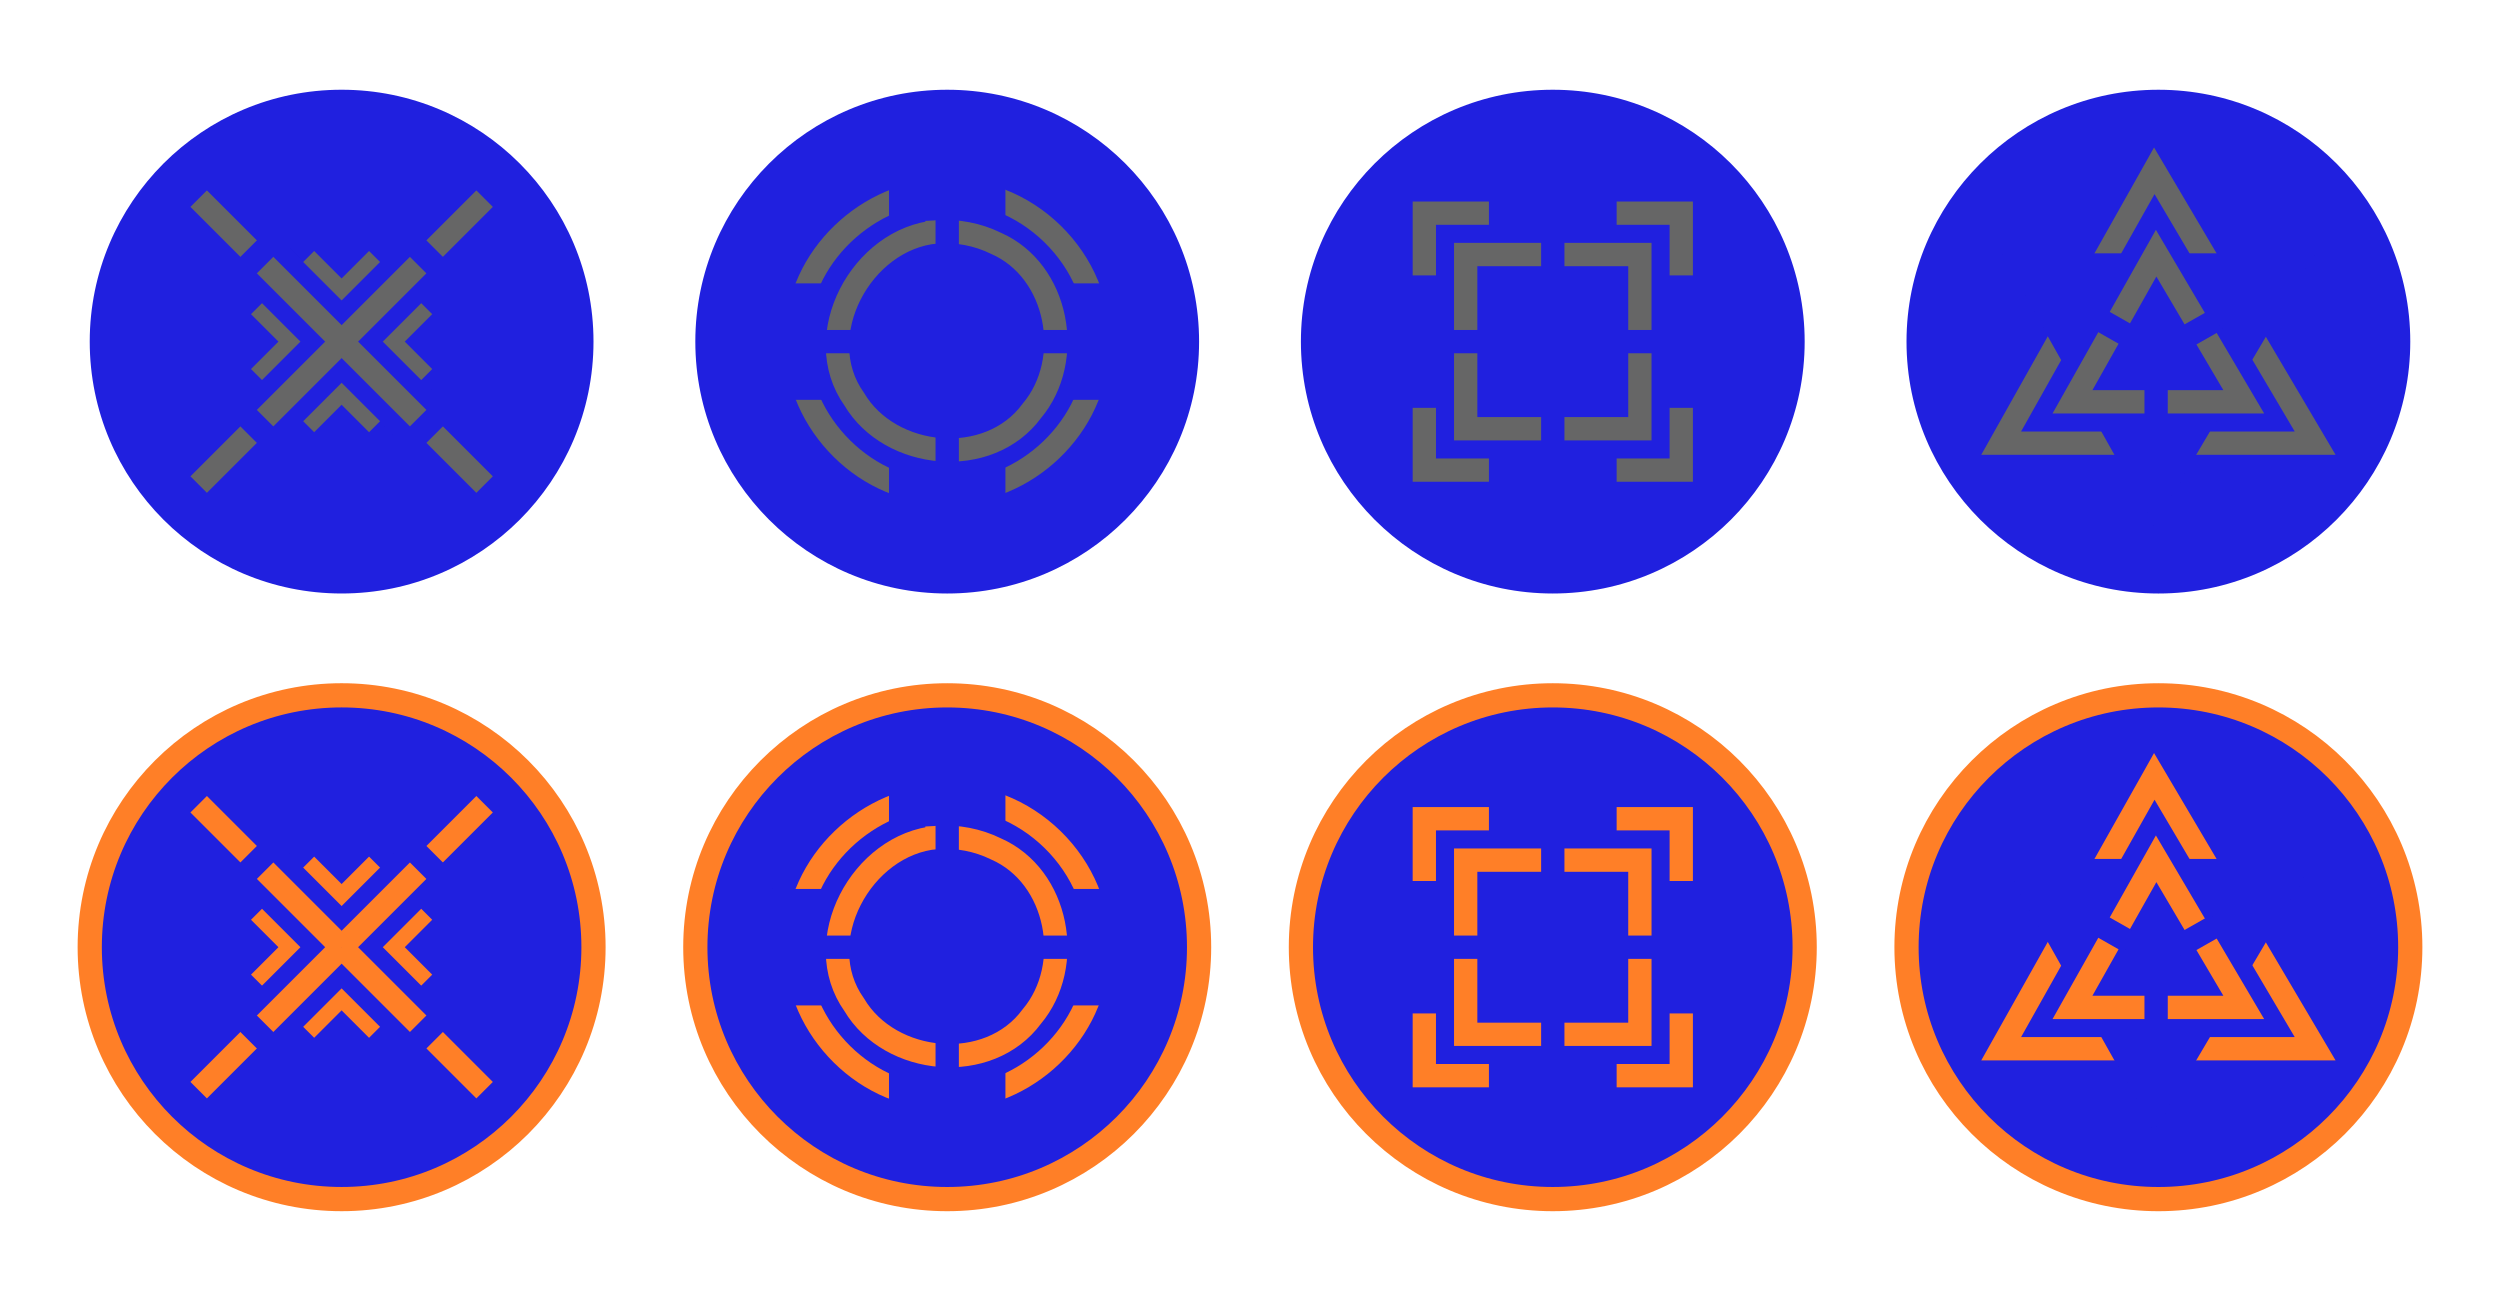
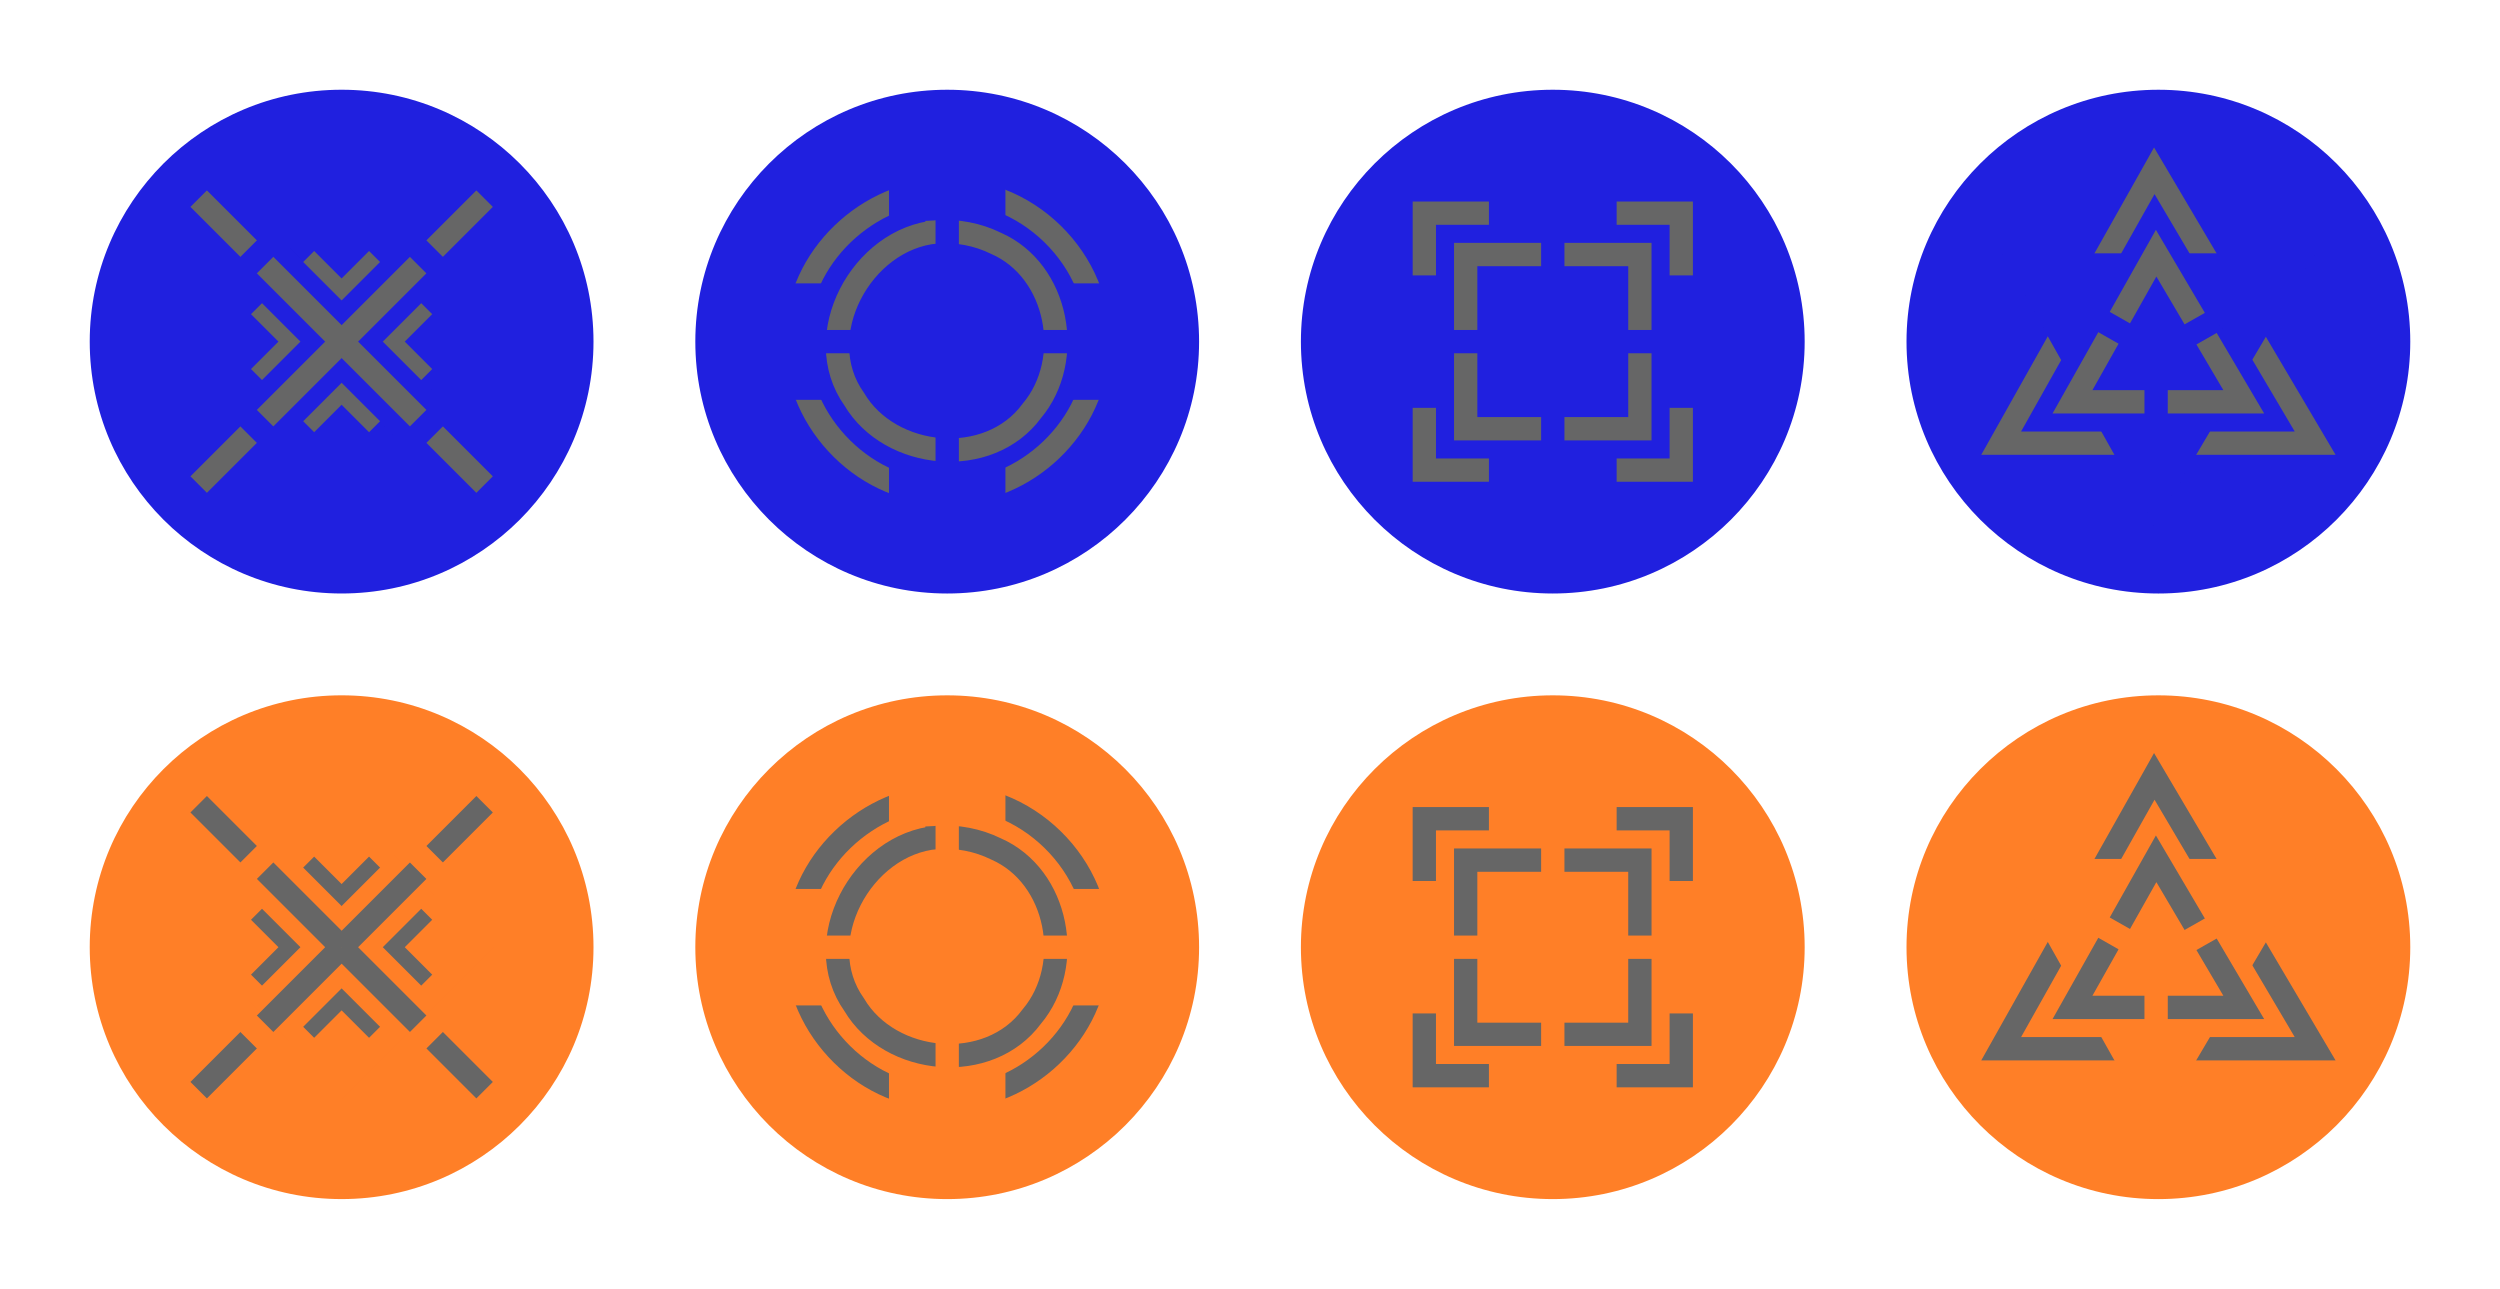
<svg xmlns="http://www.w3.org/2000/svg" width="321.994mm" height="165.997mm" viewBox="0 0 321.994 165.997" version="1.1" id="svg5">
  <defs id="defs2">
    <linearGradient id="linearGradient8705">
      <stop style="stop-color:#0000ff;stop-opacity:1;" offset="0" id="stop8703" />
    </linearGradient>
    <linearGradient id="linearGradient8655">
      <stop style="stop-color:#0000ff;stop-opacity:1;" offset="0" id="stop8653" />
    </linearGradient>
    <linearGradient id="linearGradient8629">
      <stop style="stop-color:#0000ff;stop-opacity:1;" offset="0" id="stop8627" />
    </linearGradient>
    <linearGradient id="linearGradient8541">
      <stop style="stop-color:#000000;stop-opacity:1;" offset="0" id="stop8539" />
    </linearGradient>
  </defs>
  <style type="text/css" id="style2">
	.st0{fill:#61E0DF;}
	.st1{fill:#3ED8D2;}
</style>
  <style type="text/css" id="style2-5">
	.st0{fill:#3ED8D2;}
	.st1{fill:#61E0DF;}
	.st2{opacity:8.000000e-002;}
</style>
  <g id="g286" transform="matrix(3.897851,0,0,3.897851,-698.3433,-328.8347)">
    <g id="g258" transform="translate(31.05836,37.90822)">
-       <circle style="opacity:1;fill:#2020df;fill-opacity:1;stroke:#ff7f27;stroke-width:0.8;stroke-miterlimit:4;stroke-dasharray:none;stroke-opacity:1" id="circle254" cx="219.423" cy="77.754" r="8.323" />
+       <circle style="opacity:1;fill:#ff7f27;fill-opacity:1;stroke:none;stroke-width:0.8;stroke-miterlimit:4;stroke-dasharray:none;stroke-opacity:1" id="circle254" cx="219.423" cy="77.754" r="8.323" />
      <g id="g988" style="display:inline" transform="translate(-0.00529057)">
-         <path id="path256" style="fill:none;stroke:#ff7f27;stroke-width:0.77;stroke-linecap:butt;stroke-linejoin:miter;stroke-miterlimit:4;stroke-dasharray:none;stroke-opacity:1" d="m 219.178,72.314 c -1.653,2.927 -3.297,5.863 -4.945,8.795 3.458,0 6.917,0 10.375,0 -1.772,-2.999 -3.542,-5.999 -5.314,-8.998 -0.038,0.068 -0.077,0.135 -0.115,0.203 z" />
-         <path id="path948" style="fill:#2020df;fill-opacity:1;stroke:none;stroke-width:0.77;stroke-linecap:butt;stroke-linejoin:miter;stroke-miterlimit:4;stroke-dasharray:none;stroke-opacity:1" d="m 214.346,75.039 c 1.648,2.933 3.296,5.867 4.947,8.799 1.77,-3.001 3.543,-6.001 5.314,-9.002 -3.458,0 -6.915,-10e-7 -10.373,0 0.037,0.068 0.074,0.135 0.111,0.203 z" />
+         <path id="path256" style="fill:none;stroke:#666666;stroke-width:0.77;stroke-linecap:butt;stroke-linejoin:miter;stroke-miterlimit:4;stroke-dasharray:none;stroke-opacity:1" d="m 219.178,72.314 c -1.653,2.927 -3.297,5.863 -4.945,8.795 3.458,0 6.917,0 10.375,0 -1.772,-2.999 -3.542,-5.999 -5.314,-8.998 -0.038,0.068 -0.077,0.135 -0.115,0.203 z" />
+         <path id="path948" style="fill:#ff7f27;fill-opacity:1;stroke:none;stroke-width:0.77;stroke-linecap:butt;stroke-linejoin:miter;stroke-miterlimit:4;stroke-dasharray:none;stroke-opacity:1" d="m 214.346,75.039 c 1.648,2.933 3.296,5.867 4.947,8.799 1.77,-3.001 3.543,-6.001 5.314,-9.002 -3.458,0 -6.915,-10e-7 -10.373,0 0.037,0.068 0.074,0.135 0.111,0.203 z" />
      </g>
      <g id="g1464" transform="translate(0.01965363)">
-         <path id="path990" style="fill:none;stroke:#ff7f27;stroke-width:0.77;stroke-linecap:butt;stroke-linejoin:miter;stroke-miterlimit:4;stroke-dasharray:none;stroke-opacity:1" d="m 216.566,79.742 c 1.886,0 3.772,-10e-7 5.658,0 -0.965,-1.637 -1.93,-3.273 -2.895,-4.91 -0.921,1.637 -1.842,3.273 -2.764,4.91 z" />
-         <path style="fill:none;stroke:#2020df;stroke-width:0.77;stroke-linecap:butt;stroke-linejoin:miter;stroke-miterlimit:4;stroke-dasharray:none;stroke-opacity:1" d="m 217.403,76.991 1.034,0.588" id="path1323" />
-         <path style="fill:none;stroke:#2020df;stroke-width:0.77;stroke-linecap:butt;stroke-linejoin:miter;stroke-miterlimit:4;stroke-dasharray:none;stroke-opacity:1" d="m 219.978,77.792 1.353,-0.769" id="path1325" />
-         <path style="fill:none;stroke:#2020df;stroke-width:0.77;stroke-linecap:butt;stroke-linejoin:miter;stroke-miterlimit:4;stroke-dasharray:none;stroke-opacity:1" d="m 219.328,78.911 v 2.017" id="path1327" />
+         <path id="path990" style="fill:none;stroke:#666666;stroke-width:0.77;stroke-linecap:butt;stroke-linejoin:miter;stroke-miterlimit:4;stroke-dasharray:none;stroke-opacity:1" d="m 216.566,79.742 c 1.886,0 3.772,-10e-7 5.658,0 -0.965,-1.637 -1.93,-3.273 -2.895,-4.91 -0.921,1.637 -1.842,3.273 -2.764,4.91 z" />
+         <path style="fill:none;stroke:#ff7f27;stroke-width:0.77;stroke-linecap:butt;stroke-linejoin:miter;stroke-miterlimit:4;stroke-dasharray:none;stroke-opacity:1" d="m 217.403,76.991 1.034,0.588" id="path1323" />
+         <path style="fill:none;stroke:#ff7f27;stroke-width:0.77;stroke-linecap:butt;stroke-linejoin:miter;stroke-miterlimit:4;stroke-dasharray:none;stroke-opacity:1" d="m 219.978,77.792 1.353,-0.769" id="path1325" />
+         <path style="fill:none;stroke:#ff7f27;stroke-width:0.77;stroke-linecap:butt;stroke-linejoin:miter;stroke-miterlimit:4;stroke-dasharray:none;stroke-opacity:1" d="m 219.328,78.911 v 2.017" id="path1327" />
      </g>
    </g>
    <g id="g264" transform="translate(30.06912,19.06706)">
-       <circle style="opacity:1;fill:#2020df;fill-opacity:1;stroke:#ff7f27;stroke-width:0.8;stroke-miterlimit:4;stroke-dasharray:none;stroke-opacity:1" id="circle260" cx="200.401" cy="96.595" r="8.323" />
+       <circle style="opacity:1;fill:#ff7f27;fill-opacity:1;stroke:none;stroke-width:0.8;stroke-miterlimit:4;stroke-dasharray:none;stroke-opacity:1" id="circle260" cx="200.401" cy="96.595" r="8.323" />
      <g id="g1601">
-         <path id="rect262" style="fill:none;stroke:#ff7f27;stroke-width:0.77;stroke-miterlimit:4;stroke-dasharray:none;stroke-opacity:1" d="m 196.156,92.486 c 0,2.785 0,5.569 0,8.354 2.83,0 5.66,0 8.49,0 0,-2.83 0,-5.66 0,-8.49 -2.83,0 -5.66,0 -8.49,0 v 0.1 z" />
-         <rect style="fill:#2020df;fill-opacity:1;stroke:#2020df;stroke-width:0.528;stroke-miterlimit:4;stroke-dasharray:none;stroke-opacity:1" id="rect1522" width="10.262" height="3.848" x="195.27" y="94.671" />
-         <rect style="fill:#2020df;fill-opacity:1;stroke:#2020df;stroke-width:0.372;stroke-miterlimit:4;stroke-dasharray:none;stroke-opacity:1" id="rect1560" width="3.848" height="10.262" x="198.477" y="91.464" />
+         <path id="rect262" style="fill:none;stroke:#666666;stroke-width:0.77;stroke-miterlimit:4;stroke-dasharray:none;stroke-opacity:1" d="m 196.156,92.486 c 0,2.785 0,5.569 0,8.354 2.83,0 5.66,0 8.49,0 0,-2.83 0,-5.66 0,-8.49 -2.83,0 -5.66,0 -8.49,0 v 0.1 z" />
+         <rect style="fill:#ff7f27;fill-opacity:1;stroke:#ff7f27;stroke-width:0.528;stroke-miterlimit:4;stroke-dasharray:none;stroke-opacity:1" id="rect1522" width="10.262" height="3.848" x="195.27" y="94.671" />
+         <rect style="fill:#ff7f27;fill-opacity:1;stroke:#ff7f27;stroke-width:0.372;stroke-miterlimit:4;stroke-dasharray:none;stroke-opacity:1" id="rect1560" width="3.848" height="10.262" x="198.477" y="91.464" />
      </g>
      <g id="g1720">
-         <path id="rect1603" style="fill:none;stroke:#ff7f27;stroke-width:0.77;stroke-miterlimit:4;stroke-dasharray:none;stroke-opacity:1" d="m 197.523,99.473 c 1.919,0 3.837,0 5.756,0 0,-1.919 0,-3.837 0,-5.756 -1.919,0 -3.837,0 -5.756,0 0,1.919 0,3.837 0,5.756 z" />
-         <path style="fill:none;stroke:#2020df;stroke-width:0.77;stroke-linecap:butt;stroke-linejoin:miter;stroke-miterlimit:4;stroke-dasharray:none;stroke-opacity:1" d="m 196.407,96.595 h 7.989" id="path1647" />
-         <path style="fill:none;stroke:#2020df;stroke-width:0.77;stroke-linecap:butt;stroke-linejoin:miter;stroke-miterlimit:4;stroke-dasharray:none;stroke-opacity:1" d="m 200.401,92.541 v 8.108" id="path1649" />
+         <path id="rect1603" style="fill:none;stroke:#666666;stroke-width:0.77;stroke-miterlimit:4;stroke-dasharray:none;stroke-opacity:1" d="m 197.523,99.473 c 1.919,0 3.837,0 5.756,0 0,-1.919 0,-3.837 0,-5.756 -1.919,0 -3.837,0 -5.756,0 0,1.919 0,3.837 0,5.756 z" />
+         <path style="fill:none;stroke:#ff7f27;stroke-width:0.77;stroke-linecap:butt;stroke-linejoin:miter;stroke-miterlimit:4;stroke-dasharray:none;stroke-opacity:1" d="m 196.407,96.595 h 7.989" id="path1647" />
+         <path style="fill:none;stroke:#ff7f27;stroke-width:0.77;stroke-linecap:butt;stroke-linejoin:miter;stroke-miterlimit:4;stroke-dasharray:none;stroke-opacity:1" d="m 200.401,92.541 v 8.108" id="path1649" />
      </g>
    </g>
    <g id="g270" transform="translate(-27.80419,19.1572)" style="display:inline">
-       <circle style="opacity:1;fill:#2020df;fill-opacity:1;stroke:#ff7f27;stroke-width:0.8;stroke-miterlimit:4;stroke-dasharray:none;stroke-opacity:1" id="circle266" cx="238.264" cy="96.505" r="8.323" />
+       <circle style="opacity:1;fill:#ff7f27;fill-opacity:1;stroke:none;stroke-width:0.8;stroke-miterlimit:4;stroke-dasharray:none;stroke-opacity:1" id="circle266" cx="238.264" cy="96.505" r="8.323" />
      <g id="g2008">
-         <path id="circle268" style="fill:none;stroke:#ff7f27;stroke-width:0.77;stroke-miterlimit:4;stroke-dasharray:none;stroke-opacity:1" d="m 238.242,91.52 c -2.572,-0.014 -4.938,2.213 -4.94,4.813 -0.168,2.628 2.101,5.09 4.735,5.13 2.575,0.192 5.022,-1.955 5.175,-4.534 0.348,-2.852 -2.126,-5.473 -4.971,-5.409 z" />
-         <rect style="fill:#2020df;fill-opacity:1;stroke:#2020df;stroke-width:0.552;stroke-miterlimit:4;stroke-dasharray:none;stroke-opacity:1" id="rect1522-7" width="10.993" height="3.296" x="232.768" y="94.856" />
-         <rect style="fill:#2020df;fill-opacity:1;stroke:#2020df;stroke-width:0.4;stroke-miterlimit:4;stroke-dasharray:none;stroke-opacity:1" id="rect1560-6" width="3.448" height="11.144" x="236.54" y="90.932" />
+         <path id="circle268" style="fill:none;stroke:#666666;stroke-width:0.77;stroke-miterlimit:4;stroke-dasharray:none;stroke-opacity:1" d="m 238.242,91.52 c -2.572,-0.014 -4.938,2.213 -4.94,4.813 -0.168,2.628 2.101,5.09 4.735,5.13 2.575,0.192 5.022,-1.955 5.175,-4.534 0.348,-2.852 -2.126,-5.473 -4.971,-5.409 z" />
+         <rect style="fill:#ff7f27;fill-opacity:1;stroke:#ff7f27;stroke-width:0.552;stroke-miterlimit:4;stroke-dasharray:none;stroke-opacity:1" id="rect1522-7" width="10.993" height="3.296" x="232.768" y="94.856" />
+         <rect style="fill:#ff7f27;fill-opacity:1;stroke:#ff7f27;stroke-width:0.4;stroke-miterlimit:4;stroke-dasharray:none;stroke-opacity:1" id="rect1560-6" width="3.448" height="11.144" x="236.54" y="90.932" />
      </g>
      <g id="g1909">
-         <path id="circle1867" style="fill:none;stroke:#ff7f27;stroke-width:0.77;stroke-miterlimit:4;stroke-dasharray:none;stroke-opacity:1" d="m 237.926,92.877 c -2.499,0.214 -4.226,3.435 -2.735,5.529 1.19,2.007 4.451,2.318 5.868,0.389 1.421,-1.687 0.885,-4.635 -1.186,-5.54 -0.601,-0.295 -1.28,-0.423 -1.947,-0.379 z" />
-         <path style="fill:none;stroke:#2020df;stroke-width:0.77;stroke-linecap:butt;stroke-linejoin:miter;stroke-miterlimit:4;stroke-dasharray:none;stroke-opacity:1" d="m 238.264,91.374 v 10.262" id="path1649-6" />
-         <path style="fill:none;stroke:#2020df;stroke-width:0.77;stroke-linecap:butt;stroke-linejoin:miter;stroke-miterlimit:4;stroke-dasharray:none;stroke-opacity:1" d="m 233.133,96.505 h 10.262" id="path1647-1" />
+         <path id="circle1867" style="fill:none;stroke:#666666;stroke-width:0.77;stroke-miterlimit:4;stroke-dasharray:none;stroke-opacity:1" d="m 237.926,92.877 c -2.499,0.214 -4.226,3.435 -2.735,5.529 1.19,2.007 4.451,2.318 5.868,0.389 1.421,-1.687 0.885,-4.635 -1.186,-5.54 -0.601,-0.295 -1.28,-0.423 -1.947,-0.379 z" />
+         <path style="fill:none;stroke:#ff7f27;stroke-width:0.77;stroke-linecap:butt;stroke-linejoin:miter;stroke-miterlimit:4;stroke-dasharray:none;stroke-opacity:1" d="m 238.264,91.374 v 10.262" id="path1649-6" />
+         <path style="fill:none;stroke:#ff7f27;stroke-width:0.77;stroke-linecap:butt;stroke-linejoin:miter;stroke-miterlimit:4;stroke-dasharray:none;stroke-opacity:1" d="m 233.133,96.505 h 10.262" id="path1647-1" />
      </g>
    </g>
    <g id="g14211" transform="translate(-29.06387,0.1357579)">
-       <circle style="opacity:1;fill:#2020df;fill-opacity:1;stroke:#ff7f27;stroke-width:0.8;stroke-miterlimit:4;stroke-dasharray:none;stroke-opacity:1" id="circle272" cx="219.513" cy="115.526" r="8.323" />
+       <circle style="opacity:1;fill:#ff7f27;fill-opacity:1;stroke:none;stroke-width:0.8;stroke-miterlimit:4;stroke-dasharray:none;stroke-opacity:1" id="circle272" cx="219.513" cy="115.526" r="8.323" />
      <g id="g13314" transform="translate(0.07030335,0.09933135)">
-         <rect style="display:inline;fill:#ff7f27;fill-opacity:1;stroke:#ff7f27;stroke-width:0.385;stroke-linecap:square;stroke-linejoin:miter;stroke-miterlimit:4;stroke-dasharray:none;stroke-opacity:1" id="rect11558" width="5.131" height="2.566" x="234.223" y="-74.833" transform="rotate(45)" />
-         <rect style="display:inline;fill:#ff7f27;fill-opacity:1;stroke:#ff7f27;stroke-width:0.385;stroke-linecap:square;stroke-linejoin:miter;stroke-miterlimit:4;stroke-dasharray:none;stroke-opacity:1" id="rect12442" width="5.131" height="2.566" x="-76.116" y="-238.071" transform="rotate(135)" />
-         <rect style="display:inline;fill:#2020df;fill-opacity:1;stroke:#2020df;stroke-width:0.385;stroke-linecap:square;stroke-linejoin:miter;stroke-miterlimit:4;stroke-dasharray:none;stroke-opacity:1" id="rect12444" width="6.414" height="1.539" x="233.582" y="-74.32" transform="rotate(45)" />
-         <rect style="display:inline;fill:#2020df;fill-opacity:1;stroke:#2020df;stroke-width:0.385;stroke-linecap:square;stroke-linejoin:miter;stroke-miterlimit:4;stroke-dasharray:none;stroke-opacity:1" id="rect13308" width="6.414" height="1.539" x="-76.757" y="-237.558" transform="rotate(135)" />
+         <rect style="display:inline;fill:#666666;fill-opacity:1;stroke:#666666;stroke-width:0.385;stroke-linecap:square;stroke-linejoin:miter;stroke-miterlimit:4;stroke-dasharray:none;stroke-opacity:1" id="rect11558" width="5.131" height="2.566" x="234.223" y="-74.833" transform="rotate(45)" />
+         <rect style="display:inline;fill:#666666;fill-opacity:1;stroke:#666666;stroke-width:0.385;stroke-linecap:square;stroke-linejoin:miter;stroke-miterlimit:4;stroke-dasharray:none;stroke-opacity:1" id="rect12442" width="5.131" height="2.566" x="-76.116" y="-238.071" transform="rotate(135)" />
+         <rect style="display:inline;fill:#ff7f27;fill-opacity:1;stroke:#ff7f27;stroke-width:0.385;stroke-linecap:square;stroke-linejoin:miter;stroke-miterlimit:4;stroke-dasharray:none;stroke-opacity:1" id="rect12444" width="6.414" height="1.539" x="233.582" y="-74.32" transform="rotate(45)" />
+         <rect style="display:inline;fill:#ff7f27;fill-opacity:1;stroke:#ff7f27;stroke-width:0.385;stroke-linecap:square;stroke-linejoin:miter;stroke-miterlimit:4;stroke-dasharray:none;stroke-opacity:1" id="rect13308" width="6.414" height="1.539" x="-76.757" y="-237.558" transform="rotate(135)" />
      </g>
      <g id="g13322" transform="translate(0.04231024,0.04167175)">
        <g id="g282" style="display:inline;fill:none;stroke:#7cb2e8;stroke-width:0.513;stroke-linecap:butt;stroke-linejoin:bevel;stroke-miterlimit:4;stroke-dasharray:none;stroke-opacity:1" transform="translate(0.1022206,-0.2806033)">
-           <path style="fill:none;stroke:#ff7f27;stroke-width:0.77;stroke-linecap:butt;stroke-linejoin:bevel;stroke-miterlimit:4;stroke-dasharray:none;stroke-opacity:1" d="m 219.369,115.765 4.724,4.724 z" id="path2100" />
-           <path style="fill:none;stroke:#ff7f27;stroke-width:0.77;stroke-linecap:butt;stroke-linejoin:bevel;stroke-miterlimit:4;stroke-dasharray:none;stroke-opacity:1" d="m 219.369,115.765 -4.724,4.724 z" id="path2097" />
-           <path style="fill:none;stroke:#ff7f27;stroke-width:0.77;stroke-linecap:butt;stroke-linejoin:bevel;stroke-miterlimit:4;stroke-dasharray:none;stroke-opacity:1" d="m 219.369,115.765 4.724,-4.724 z" id="path2094" />
-           <path style="fill:none;stroke:#ff7f27;stroke-width:0.77;stroke-linecap:butt;stroke-linejoin:bevel;stroke-miterlimit:4;stroke-dasharray:none;stroke-opacity:1" d="m 219.369,115.765 -4.724,-4.724 z" id="path280" />
+           <path style="fill:none;stroke:#666666;stroke-width:0.77;stroke-linecap:butt;stroke-linejoin:bevel;stroke-miterlimit:4;stroke-dasharray:none;stroke-opacity:1" d="m 219.369,115.765 4.724,4.724 z" id="path2100" />
+           <path style="fill:none;stroke:#666666;stroke-width:0.77;stroke-linecap:butt;stroke-linejoin:bevel;stroke-miterlimit:4;stroke-dasharray:none;stroke-opacity:1" d="m 219.369,115.765 -4.724,4.724 z" id="path2097" />
+           <path style="fill:none;stroke:#666666;stroke-width:0.77;stroke-linecap:butt;stroke-linejoin:bevel;stroke-miterlimit:4;stroke-dasharray:none;stroke-opacity:1" d="m 219.369,115.765 4.724,-4.724 z" id="path2094" />
+           <path style="fill:none;stroke:#666666;stroke-width:0.77;stroke-linecap:butt;stroke-linejoin:bevel;stroke-miterlimit:4;stroke-dasharray:none;stroke-opacity:1" d="m 219.369,115.765 -4.724,-4.724 z" id="path280" />
        </g>
-         <path id="path2103" style="display:inline;fill:none;stroke:#2020df;stroke-width:0.77;stroke-miterlimit:4;stroke-dasharray:none;stroke-opacity:1" d="m 219.375,109.979 c -1.835,1.835 -3.671,3.671 -5.506,5.506 1.867,1.867 3.734,3.734 5.602,5.602 1.867,-1.867 3.734,-3.734 5.602,-5.602 -1.867,-1.867 -3.734,-3.734 -5.602,-5.602 l -0.071,0.071 z" />
+         <path id="path2103" style="display:inline;fill:none;stroke:#ff7f27;stroke-width:0.77;stroke-miterlimit:4;stroke-dasharray:none;stroke-opacity:1" d="m 219.375,109.979 c -1.835,1.835 -3.671,3.671 -5.506,5.506 1.867,1.867 3.734,3.734 5.602,5.602 1.867,-1.867 3.734,-3.734 5.602,-5.602 -1.867,-1.867 -3.734,-3.734 -5.602,-5.602 l -0.071,0.071 z" />
      </g>
    </g>
  </g>
  <g id="g1577" transform="matrix(3.897851,0,0,3.897851,-698.3433,-406.8334)">
    <g id="g1507" transform="translate(31.05836,37.90822)">
      <circle style="opacity:1;fill:#2020df;fill-opacity:1;stroke:none;stroke-width:0.8;stroke-miterlimit:4;stroke-dasharray:none;stroke-opacity:1" id="circle1489" cx="219.423" cy="77.754" r="8.323" />
      <g id="g1495" style="display:inline" transform="translate(-0.00529057)">
        <path id="path1491" style="fill:none;stroke:#666666;stroke-width:0.77;stroke-linecap:butt;stroke-linejoin:miter;stroke-miterlimit:4;stroke-dasharray:none;stroke-opacity:1" d="m 219.178,72.314 c -1.653,2.927 -3.297,5.863 -4.945,8.795 3.458,0 6.917,0 10.375,0 -1.772,-2.999 -3.542,-5.999 -5.314,-8.998 -0.038,0.068 -0.077,0.135 -0.115,0.203 z" />
        <path id="path1493" style="fill:#2020df;fill-opacity:1;stroke:none;stroke-width:0.77;stroke-linecap:butt;stroke-linejoin:miter;stroke-miterlimit:4;stroke-dasharray:none;stroke-opacity:1" d="m 214.346,75.039 c 1.648,2.933 3.296,5.867 4.947,8.799 1.77,-3.001 3.543,-6.001 5.314,-9.002 -3.458,0 -6.915,-10e-7 -10.373,0 0.037,0.068 0.074,0.135 0.111,0.203 z" />
      </g>
      <g id="g1505" transform="translate(0.01965363)">
        <path id="path1497" style="fill:none;stroke:#666666;stroke-width:0.77;stroke-linecap:butt;stroke-linejoin:miter;stroke-miterlimit:4;stroke-dasharray:none;stroke-opacity:1" d="m 216.566,79.742 c 1.886,0 3.772,-10e-7 5.658,0 -0.965,-1.637 -1.93,-3.273 -2.895,-4.91 -0.921,1.637 -1.842,3.273 -2.764,4.91 z" />
        <path style="fill:none;stroke:#2020df;stroke-width:0.77;stroke-linecap:butt;stroke-linejoin:miter;stroke-miterlimit:4;stroke-dasharray:none;stroke-opacity:1" d="m 217.403,76.991 1.034,0.588" id="path1499" />
        <path style="fill:none;stroke:#2020df;stroke-width:0.77;stroke-linecap:butt;stroke-linejoin:miter;stroke-miterlimit:4;stroke-dasharray:none;stroke-opacity:1" d="m 219.978,77.792 1.353,-0.769" id="path1501" />
        <path style="fill:none;stroke:#2020df;stroke-width:0.77;stroke-linecap:butt;stroke-linejoin:miter;stroke-miterlimit:4;stroke-dasharray:none;stroke-opacity:1" d="m 219.328,78.911 v 2.017" id="path1503" />
      </g>
    </g>
    <g id="g1527" transform="translate(30.06912,19.06706)">
      <circle style="opacity:1;fill:#2020df;fill-opacity:1;stroke:none;stroke-width:0.8;stroke-miterlimit:4;stroke-dasharray:none;stroke-opacity:1" id="circle1509" cx="200.401" cy="96.595" r="8.323" />
      <g id="g1517">
        <path id="path1511" style="fill:none;stroke:#666666;stroke-width:0.77;stroke-miterlimit:4;stroke-dasharray:none;stroke-opacity:1" d="m 196.156,92.486 c 0,2.785 0,5.569 0,8.354 2.83,0 5.66,0 8.49,0 0,-2.83 0,-5.66 0,-8.49 -2.83,0 -5.66,0 -8.49,0 v 0.1 z" />
        <rect style="fill:#2020df;fill-opacity:1;stroke:#2020df;stroke-width:0.528;stroke-miterlimit:4;stroke-dasharray:none;stroke-opacity:1" id="rect1513" width="10.262" height="3.848" x="195.27" y="94.671" />
        <rect style="fill:#2020df;fill-opacity:1;stroke:#2020df;stroke-width:0.372;stroke-miterlimit:4;stroke-dasharray:none;stroke-opacity:1" id="rect1515" width="3.848" height="10.262" x="198.477" y="91.464" />
      </g>
      <g id="g1525">
        <path id="path1519" style="fill:none;stroke:#666666;stroke-width:0.77;stroke-miterlimit:4;stroke-dasharray:none;stroke-opacity:1" d="m 197.523,99.473 c 1.919,0 3.837,0 5.756,0 0,-1.919 0,-3.837 0,-5.756 -1.919,0 -3.837,0 -5.756,0 0,1.919 0,3.837 0,5.756 z" />
        <path style="fill:none;stroke:#2020df;stroke-width:0.77;stroke-linecap:butt;stroke-linejoin:miter;stroke-miterlimit:4;stroke-dasharray:none;stroke-opacity:1" d="m 196.407,96.595 h 7.989" id="path1521" />
        <path style="fill:none;stroke:#2020df;stroke-width:0.77;stroke-linecap:butt;stroke-linejoin:miter;stroke-miterlimit:4;stroke-dasharray:none;stroke-opacity:1" d="m 200.401,92.541 v 8.108" id="path1523" />
      </g>
    </g>
    <g id="g1547" transform="translate(-27.80419,19.1572)" style="display:inline">
      <circle style="opacity:1;fill:#2020df;fill-opacity:1;stroke:none;stroke-width:0.8;stroke-miterlimit:4;stroke-dasharray:none;stroke-opacity:1" id="circle1529" cx="238.264" cy="96.505" r="8.323" />
      <g id="g1537">
        <path id="path1531" style="fill:none;stroke:#666666;stroke-width:0.77;stroke-miterlimit:4;stroke-dasharray:none;stroke-opacity:1" d="m 238.242,91.52 c -2.572,-0.014 -4.938,2.213 -4.94,4.813 -0.168,2.628 2.101,5.09 4.735,5.13 2.575,0.192 5.022,-1.955 5.175,-4.534 0.348,-2.852 -2.126,-5.473 -4.971,-5.409 z" />
        <rect style="fill:#2020df;fill-opacity:1;stroke:#2020df;stroke-width:0.552;stroke-miterlimit:4;stroke-dasharray:none;stroke-opacity:1" id="rect1533" width="10.993" height="3.296" x="232.768" y="94.856" />
        <rect style="fill:#2020df;fill-opacity:1;stroke:#2020df;stroke-width:0.4;stroke-miterlimit:4;stroke-dasharray:none;stroke-opacity:1" id="rect1535" width="3.448" height="11.144" x="236.54" y="90.932" />
      </g>
      <g id="g1545">
        <path id="path1539" style="fill:none;stroke:#666666;stroke-width:0.77;stroke-miterlimit:4;stroke-dasharray:none;stroke-opacity:1" d="m 237.926,92.877 c -2.499,0.214 -4.226,3.435 -2.735,5.529 1.19,2.007 4.451,2.318 5.868,0.389 1.421,-1.687 0.885,-4.635 -1.186,-5.54 -0.601,-0.295 -1.28,-0.423 -1.947,-0.379 z" />
        <path style="fill:none;stroke:#2020df;stroke-width:0.77;stroke-linecap:butt;stroke-linejoin:miter;stroke-miterlimit:4;stroke-dasharray:none;stroke-opacity:1" d="m 238.264,91.374 v 10.262" id="path1541" />
        <path style="fill:none;stroke:#2020df;stroke-width:0.77;stroke-linecap:butt;stroke-linejoin:miter;stroke-miterlimit:4;stroke-dasharray:none;stroke-opacity:1" d="m 233.133,96.505 h 10.262" id="path1543" />
      </g>
    </g>
    <g id="g1575" transform="translate(-29.06387,0.1357579)">
      <circle style="opacity:1;fill:#2020df;fill-opacity:1;stroke:none;stroke-width:0.8;stroke-miterlimit:4;stroke-dasharray:none;stroke-opacity:1" id="circle1549" cx="219.513" cy="115.526" r="8.323" />
      <g id="g1559" transform="translate(0.07030335,0.09933135)">
        <rect style="display:inline;fill:#666666;fill-opacity:1;stroke:#666666;stroke-width:0.385;stroke-linecap:square;stroke-linejoin:miter;stroke-miterlimit:4;stroke-dasharray:none;stroke-opacity:1" id="rect1551" width="5.131" height="2.566" x="234.223" y="-74.833" transform="rotate(45)" />
        <rect style="display:inline;fill:#666666;fill-opacity:1;stroke:#666666;stroke-width:0.385;stroke-linecap:square;stroke-linejoin:miter;stroke-miterlimit:4;stroke-dasharray:none;stroke-opacity:1" id="rect1553" width="5.131" height="2.566" x="-76.116" y="-238.071" transform="rotate(135)" />
        <rect style="display:inline;fill:#2020df;fill-opacity:1;stroke:#2020df;stroke-width:0.385;stroke-linecap:square;stroke-linejoin:miter;stroke-miterlimit:4;stroke-dasharray:none;stroke-opacity:1" id="rect1555" width="6.414" height="1.539" x="233.582" y="-74.32" transform="rotate(45)" />
        <rect style="display:inline;fill:#2020df;fill-opacity:1;stroke:#2020df;stroke-width:0.385;stroke-linecap:square;stroke-linejoin:miter;stroke-miterlimit:4;stroke-dasharray:none;stroke-opacity:1" id="rect1557" width="6.414" height="1.539" x="-76.757" y="-237.558" transform="rotate(135)" />
      </g>
      <g id="g1573" transform="translate(0.04231024,0.04167175)">
        <g id="g1569" style="display:inline;fill:none;stroke:#7cb2e8;stroke-width:0.513;stroke-linecap:butt;stroke-linejoin:bevel;stroke-miterlimit:4;stroke-dasharray:none;stroke-opacity:1" transform="translate(0.1022206,-0.2806033)">
          <path style="fill:none;stroke:#666666;stroke-width:0.77;stroke-linecap:butt;stroke-linejoin:bevel;stroke-miterlimit:4;stroke-dasharray:none;stroke-opacity:1" d="m 219.369,115.765 4.724,4.724 z" id="path1561" />
          <path style="fill:none;stroke:#666666;stroke-width:0.77;stroke-linecap:butt;stroke-linejoin:bevel;stroke-miterlimit:4;stroke-dasharray:none;stroke-opacity:1" d="m 219.369,115.765 -4.724,4.724 z" id="path1563" />
          <path style="fill:none;stroke:#666666;stroke-width:0.77;stroke-linecap:butt;stroke-linejoin:bevel;stroke-miterlimit:4;stroke-dasharray:none;stroke-opacity:1" d="m 219.369,115.765 4.724,-4.724 z" id="path1565" />
          <path style="fill:none;stroke:#666666;stroke-width:0.77;stroke-linecap:butt;stroke-linejoin:bevel;stroke-miterlimit:4;stroke-dasharray:none;stroke-opacity:1" d="m 219.369,115.765 -4.724,-4.724 z" id="path1567" />
        </g>
        <path id="path1571" style="display:inline;fill:none;stroke:#2020df;stroke-width:0.77;stroke-miterlimit:4;stroke-dasharray:none;stroke-opacity:1" d="m 219.375,109.979 c -1.835,1.835 -3.671,3.671 -5.506,5.506 1.867,1.867 3.734,3.734 5.602,5.602 1.867,-1.867 3.734,-3.734 5.602,-5.602 -1.867,-1.867 -3.734,-3.734 -5.602,-5.602 l -0.071,0.071 z" />
      </g>
    </g>
  </g>
</svg>
